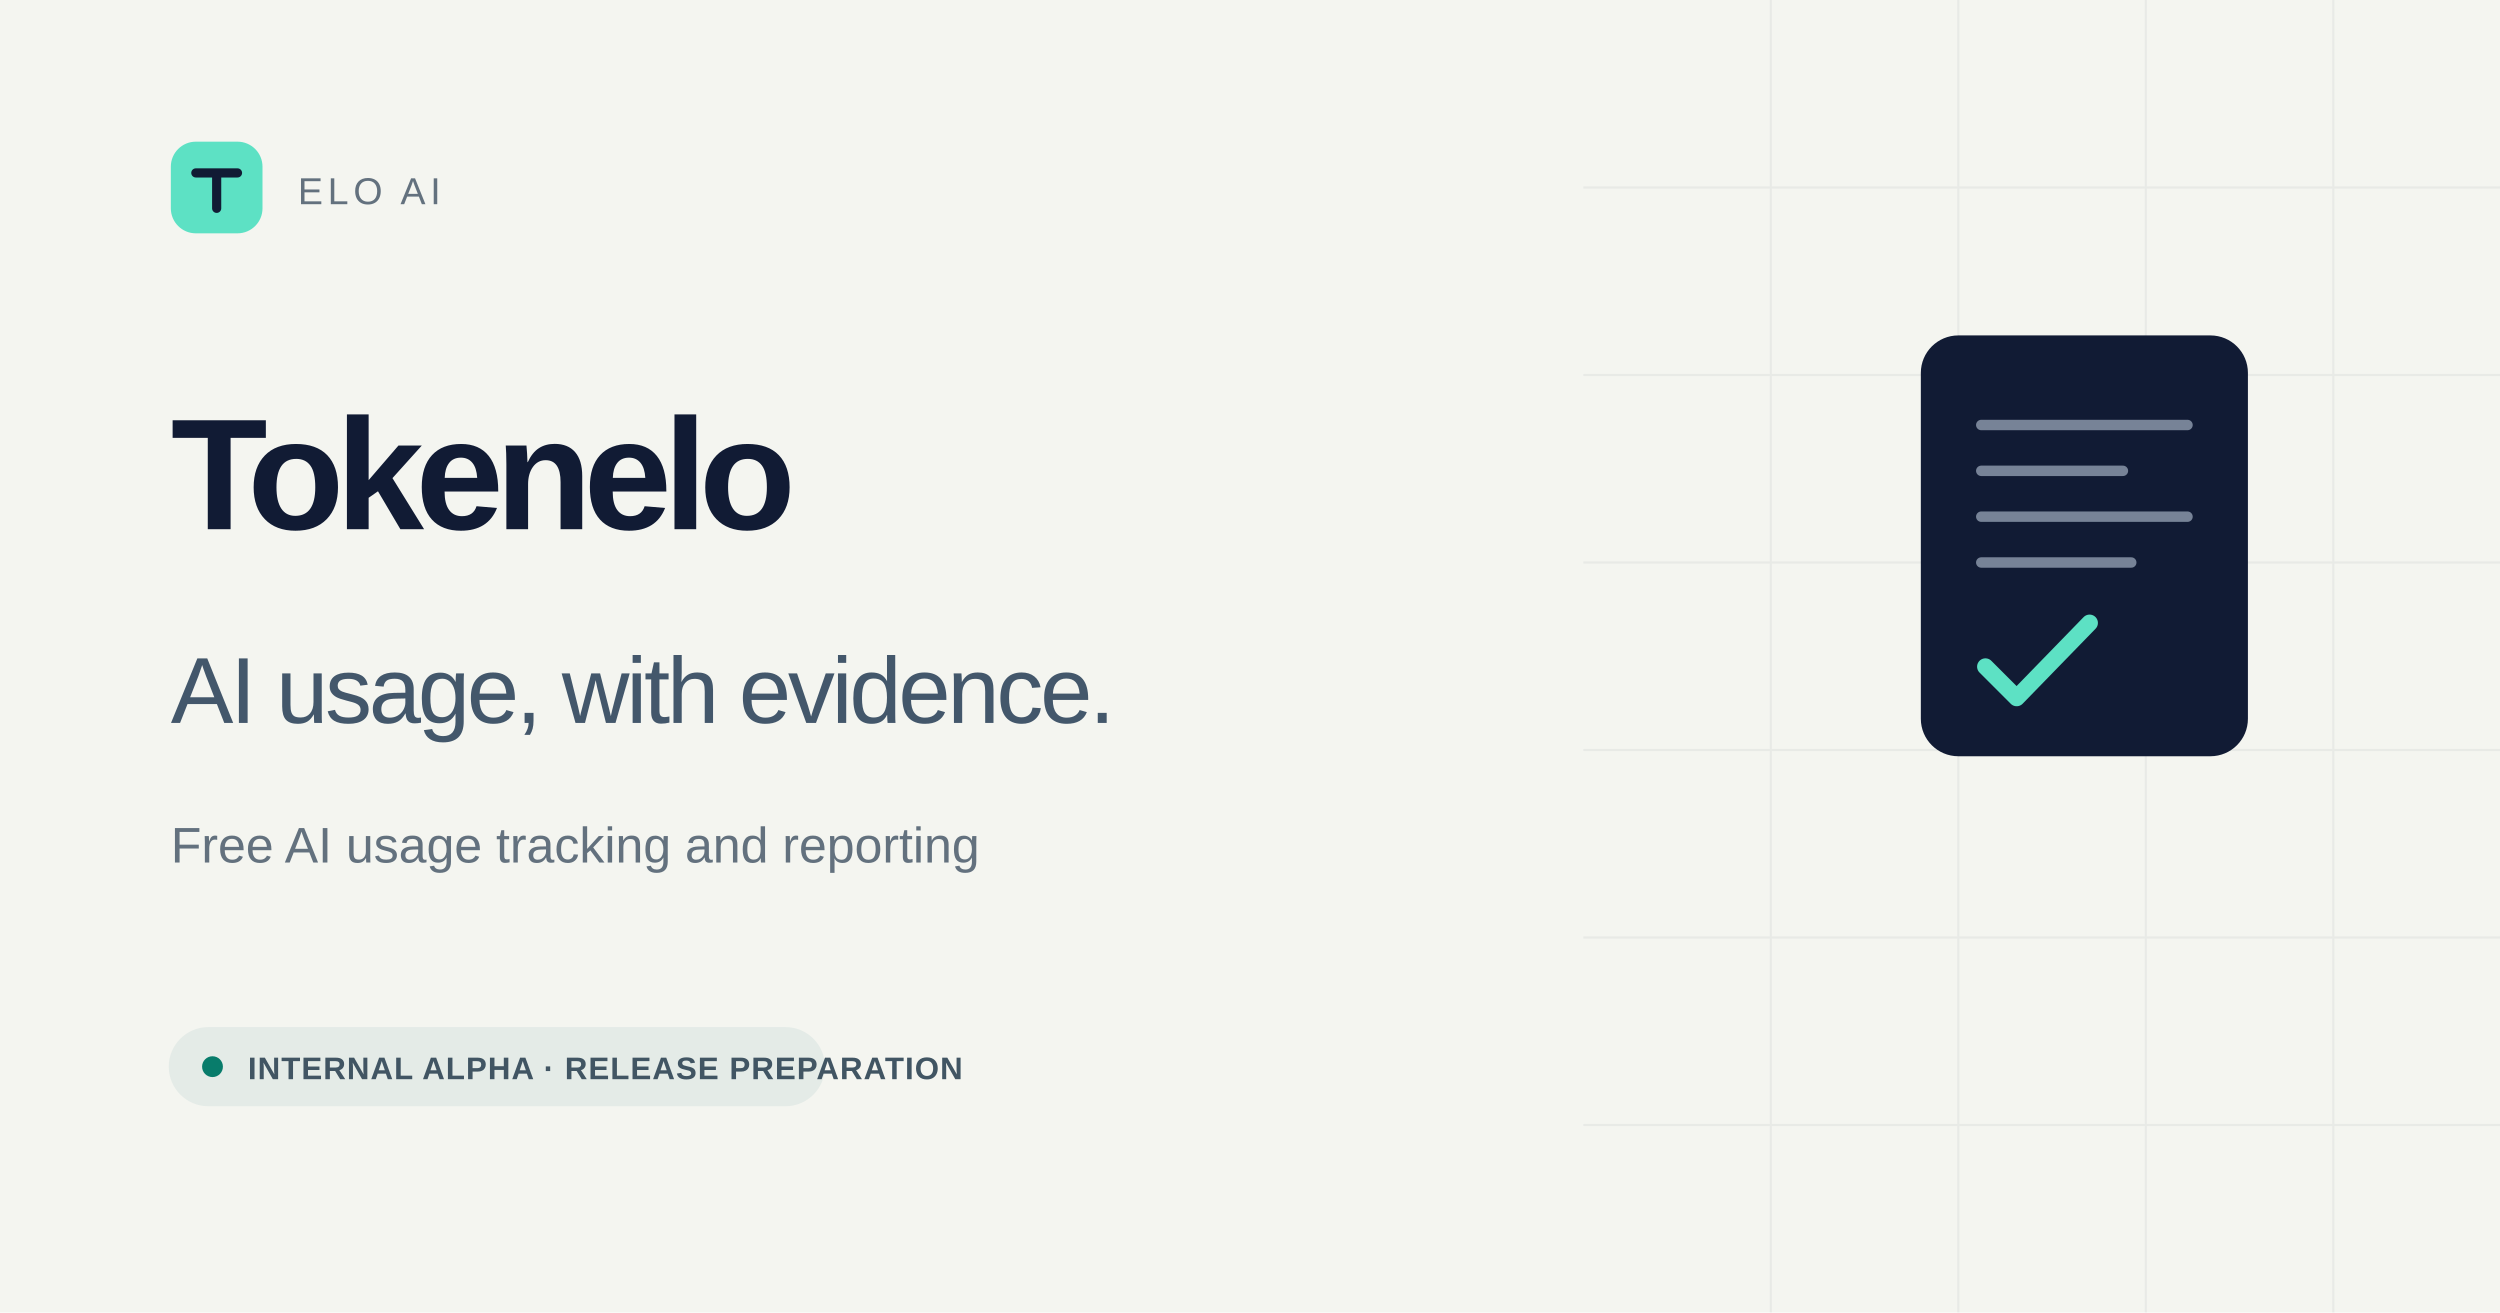
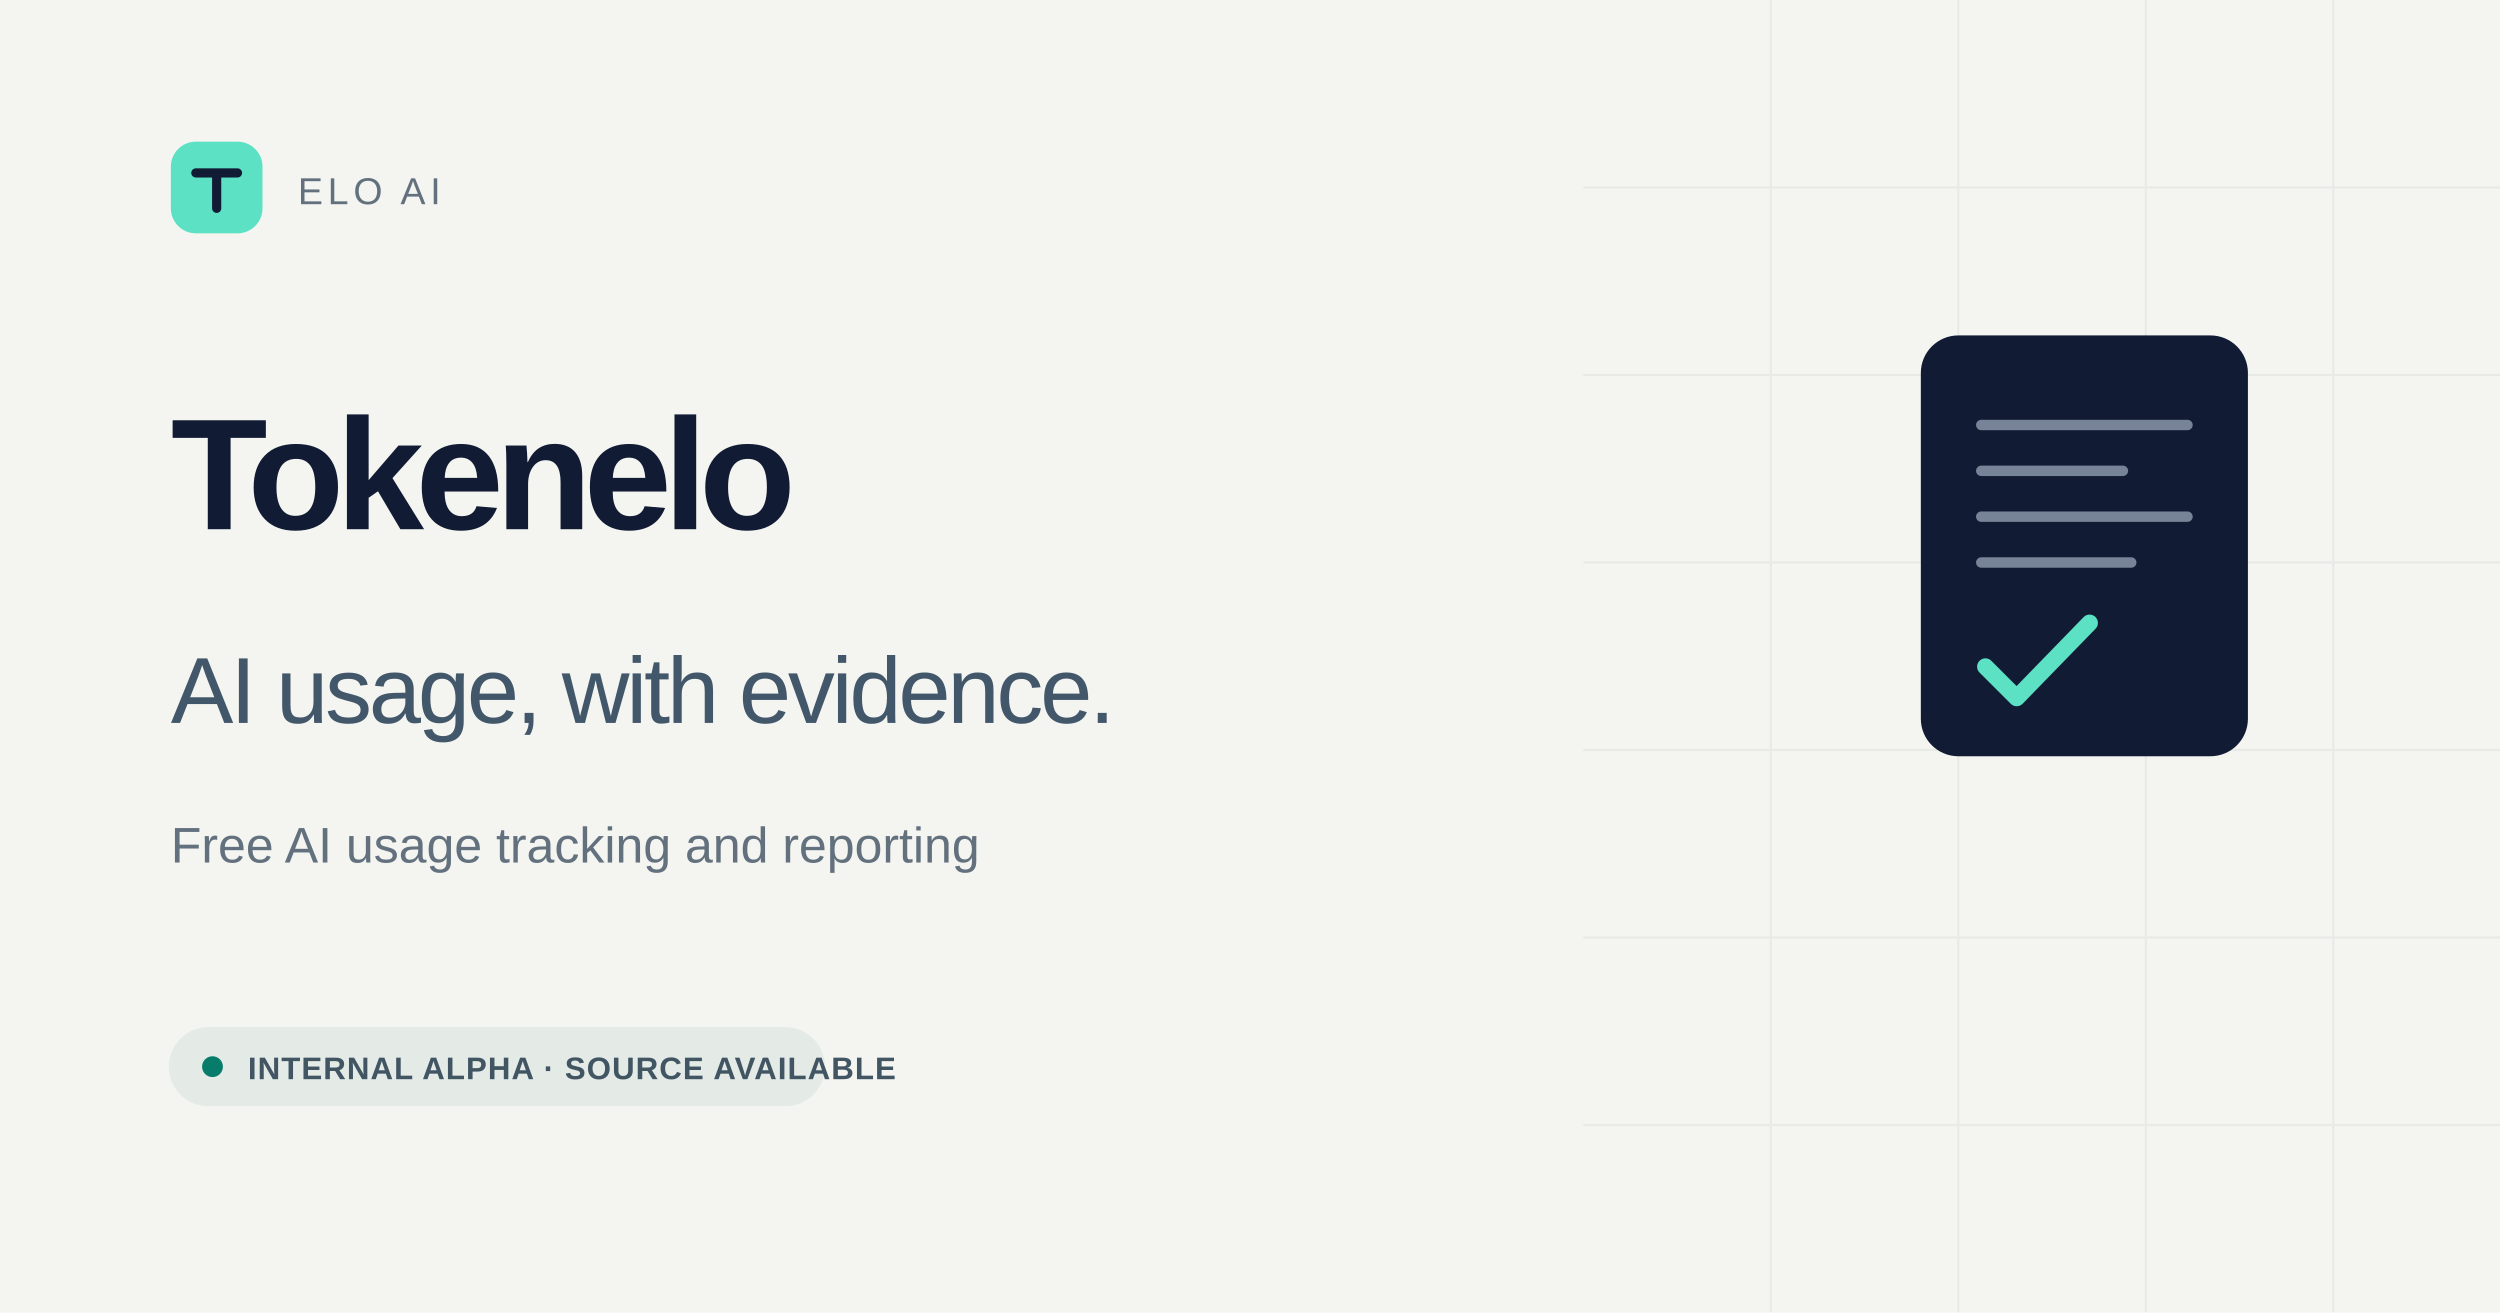
<svg xmlns="http://www.w3.org/2000/svg" width="1200" height="630" viewBox="0 0 1200 630" role="img" aria-labelledby="title desc">
  <rect width="1200" height="630" fill="#f4f5f0" />
  <path d="M850 0v630M940 0v630M1030 0v630M1120 0v630M760 90h440M760 180h440M760 270h440M760 360h440M760 450h440M760 540h440" stroke="#17283c" stroke-opacity=".055" />
  <rect x="82" y="68" width="44" height="44" rx="12" fill="#5de1c4" />
  <path d="M94 83h20M104 83v17" fill="none" stroke="#111b34" stroke-width="4.4" stroke-linecap="round" />
  <text x="143" y="98" fill="#63717e" font-family="Segoe UI,Arial,sans-serif" font-size="18" letter-spacing="2.3">ELO AI</text>
  <text x="82" y="254" fill="#111b34" font-family="Segoe UI,Arial,sans-serif" font-size="76" font-weight="700" letter-spacing="-4">Tokenelo</text>
  <text x="82" y="347" fill="#43576b" font-family="Segoe UI,Arial,sans-serif" font-size="45" font-weight="500" letter-spacing="-1.5">AI usage, with evidence.</text>
  <text x="82" y="414" fill="#63717e" font-family="Segoe UI,Arial,sans-serif" font-size="24">Free AI usage tracking and reporting</text>
  <rect x="81" y="493" width="315" height="38" rx="19" fill="#e4ebe7" />
  <circle cx="102" cy="512" r="5" fill="#087c6b" />
-   <text x="119" y="518" fill="#415563" font-family="Segoe UI,Arial,sans-serif" font-size="15" font-weight="600" letter-spacing=".5">INTERNAL ALPHA · RELEASE PREPARATION</text>
+   <text x="119" y="518" fill="#415563" font-family="Segoe UI,Arial,sans-serif" font-size="15" font-weight="600" letter-spacing=".5">INTERNAL ALPHA · SOURCE AVAILABLE</text>
  <rect x="922" y="161" width="157" height="202" rx="18" fill="#111b34" />
  <path d="M951 204h99M951 226h68M951 248h99M951 270h72" stroke="#aebccc" stroke-opacity=".65" stroke-width="5" stroke-linecap="round" />
  <path d="m953 320 15 15 35-36" fill="none" stroke="#5de1c4" stroke-width="8" stroke-linecap="round" stroke-linejoin="round" />
</svg>
